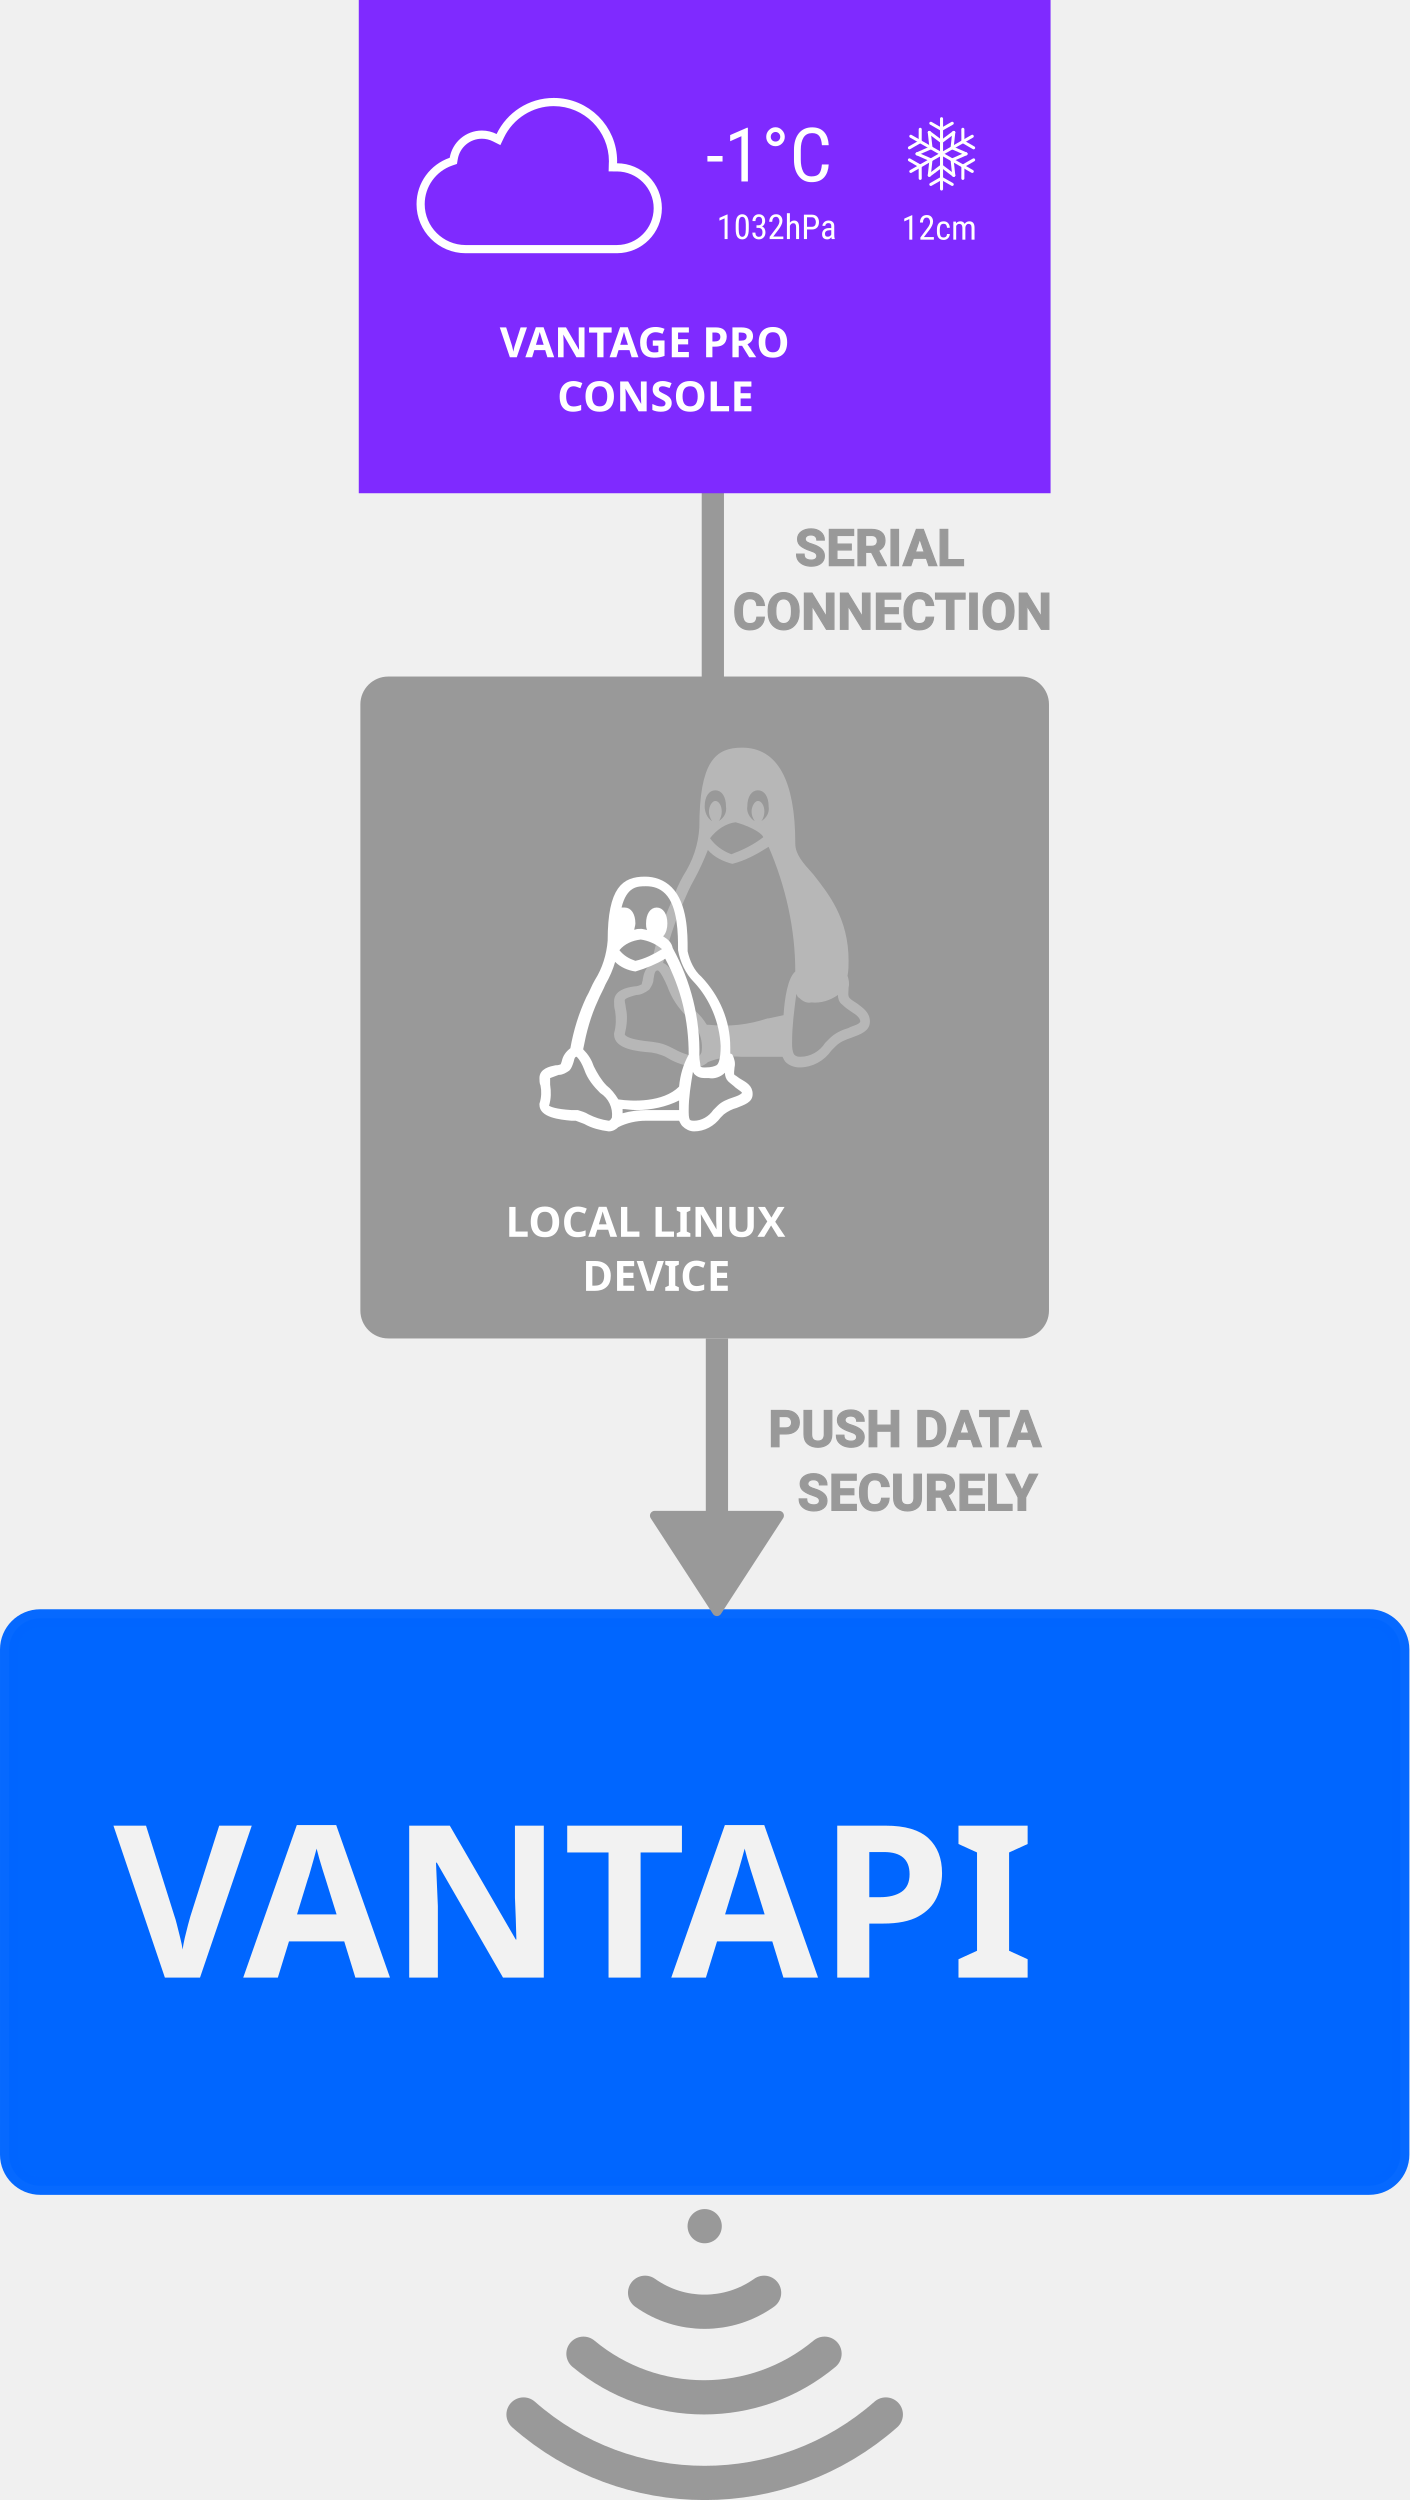
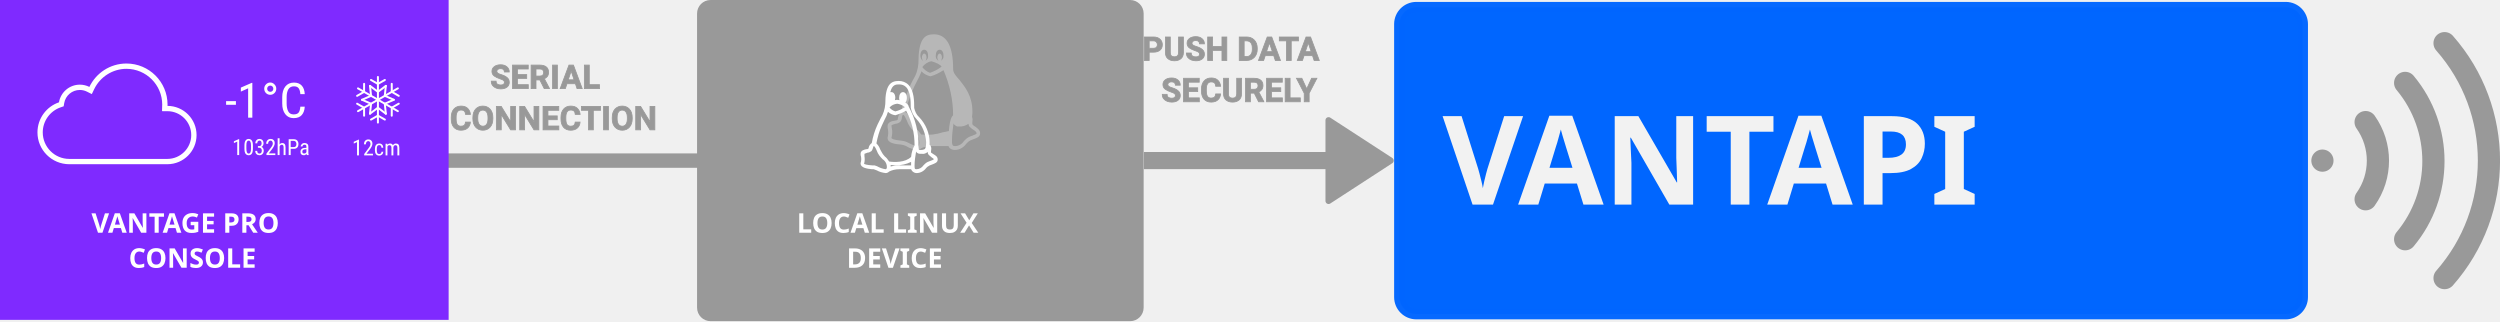
- <svg xmlns="http://www.w3.org/2000/svg" id="svg8" version="1.1" viewBox="0 0 213.675 379.031" height="379.031mm" width="213.675mm">
+ <svg xmlns="http://www.w3.org/2000/svg" id="svg8" version="1.1" viewBox="0 0 584.469 75.084" height="75.084mm" width="584.469mm">
  <defs id="defs2">
    <marker style="overflow:visible" id="Arrow1Lend" refX="0" refY="0" orient="auto">
      <path transform="matrix(-0.8,0,0,-0.8,-10,0)" style="fill:#000000;fill-opacity:1;fill-rule:evenodd;stroke:#000000;stroke-width:1pt;stroke-opacity:1" d="M 0,0 5,-5 -12.5,0 5,5 Z" id="path1141" />
    </marker>
  </defs>
-   <g transform="translate(2.938793,5.598497)" id="layer1">
-     <g id="g4639-3" transform="translate(-0.6207267,-135.9744)">
+   <g transform="translate(-44.04766,5.598497)" id="layer1">
+     <g id="g4639-3" transform="matrix(0,1,-1.508123,0,505.3687,-73.81338)">
      <path style="fill:#999999;stroke:#999999;stroke-width:3.373;stroke-linecap:butt;stroke-linejoin:miter;stroke-miterlimit:4;stroke-dasharray:none;stroke-opacity:1" d="m 105.757,197.314 v 39.318" id="path1136-0" />
    </g>
-     <text id="text4705" y="77.762" x="105.136" style="font-style:normal;font-variant:normal;font-weight:bold;font-stretch:normal;font-size:7.726px;line-height:1.25;font-family:Roboto;-inkscape-font-specification:'Roboto, Bold';font-variant-ligatures:normal;font-variant-caps:normal;font-variant-numeric:normal;font-feature-settings:normal;text-align:center;letter-spacing:0px;word-spacing:0px;writing-mode:lr-tb;text-anchor:middle;fill:#999999;fill-opacity:1;stroke:#999999;stroke-width:0.193" xml:space="preserve">
-       <tspan id="tspan4707" style="font-style:normal;font-variant:normal;font-weight:bold;font-stretch:normal;font-size:7.726px;font-family:Roboto;-inkscape-font-specification:'Roboto, Bold';font-variant-ligatures:normal;font-variant-caps:normal;font-variant-numeric:normal;font-feature-settings:normal;text-align:center;writing-mode:lr-tb;text-anchor:middle;fill:#999999;stroke:#999999;stroke-width:0.193" y="77.762" x="105.136"> </tspan>
-       <tspan id="tspan4693" style="font-style:normal;font-variant:normal;font-weight:bold;font-stretch:normal;font-size:7.726px;font-family:Roboto;-inkscape-font-specification:'Roboto, Bold';font-variant-ligatures:normal;font-variant-caps:normal;font-variant-numeric:normal;font-feature-settings:normal;text-align:center;writing-mode:lr-tb;text-anchor:middle;fill:#999999;stroke:#999999;stroke-width:0.193" y="77.762" x="105.136" />
-       <tspan id="tspan4695" style="font-style:normal;font-variant:normal;font-weight:bold;font-stretch:normal;font-size:7.726px;font-family:Roboto;-inkscape-font-specification:'Roboto, Bold';font-variant-ligatures:normal;font-variant-caps:normal;font-variant-numeric:normal;font-feature-settings:normal;text-align:center;writing-mode:lr-tb;text-anchor:middle;fill:#999999;stroke:#999999;stroke-width:0.193" y="77.762" x="105.136" />
-       <tspan id="tspan4697" style="font-style:normal;font-variant:normal;font-weight:bold;font-stretch:normal;font-size:7.726px;font-family:Roboto;-inkscape-font-specification:'Roboto, Bold';font-variant-ligatures:normal;font-variant-caps:normal;font-variant-numeric:normal;font-feature-settings:normal;text-align:center;writing-mode:lr-tb;text-anchor:middle;fill:#999999;stroke:#999999;stroke-width:0.193" y="77.762" x="105.136" />
-       <tspan id="tspan4699" style="font-style:normal;font-variant:normal;font-weight:bold;font-stretch:normal;font-size:7.726px;font-family:Roboto;-inkscape-font-specification:'Roboto, Bold';font-variant-ligatures:normal;font-variant-caps:normal;font-variant-numeric:normal;font-feature-settings:normal;text-align:center;writing-mode:lr-tb;text-anchor:middle;fill:#999999;stroke:#999999;stroke-width:0.193" y="77.762" x="105.136" />
-       <tspan id="tspan4701" style="font-style:normal;font-variant:normal;font-weight:bold;font-stretch:normal;font-size:7.726px;font-family:Roboto;-inkscape-font-specification:'Roboto, Bold';font-variant-ligatures:normal;font-variant-caps:normal;font-variant-numeric:normal;font-feature-settings:normal;text-align:center;writing-mode:lr-tb;text-anchor:middle;fill:#999999;stroke:#999999;stroke-width:0.193" y="77.762" x="105.136" />
-     </text>
-     <g id="g4628">
-       <rect style="opacity:1;fill:#999999;fill-opacity:1;stroke:#ffffff;stroke-width:0;stroke-linecap:round;stroke-linejoin:round;stroke-miterlimit:10;stroke-dasharray:none;stroke-opacity:0.973" id="rect1056" width="104.405" height="100.351" x="51.696" y="96.974" ry="4.226" />
-       <g id="g4618">
-         <text id="text823" y="181.918" x="103.993" style="font-style:normal;font-weight:normal;font-size:6.35px;line-height:1.25;font-family:sans-serif;letter-spacing:0px;word-spacing:0px;fill:#ffffff;fill-opacity:1;stroke:none;stroke-width:0.132" xml:space="preserve">
-           <tspan id="tspan825" style="font-style:normal;font-variant:normal;font-weight:bold;font-stretch:normal;font-size:6.35px;font-family:Raleway;-inkscape-font-specification:'Raleway Bold';text-align:center;text-anchor:middle;fill:#ffffff;fill-opacity:1;stroke-width:0.132" y="181.918" x="103.993">LOCAL LINUX</tspan>
-           <tspan id="tspan1101" style="font-style:normal;font-variant:normal;font-weight:bold;font-stretch:normal;font-size:6.35px;font-family:Raleway;-inkscape-font-specification:'Raleway Bold';text-align:center;text-anchor:middle;fill:#ffffff;fill-opacity:1;stroke-width:0.132" y="190.115" x="103.993">DEVICE</tspan>
-         </text>
-         <g transform="matrix(1.616109,0,0,1.616109,65.91998,98.05755)" id="Linux" style="fill:#ffffff">
+     <g id="g926" transform="translate(50.67112)">
+       <rect style="opacity:1;fill:#999999;fill-opacity:1;stroke:#ffffff;stroke-width:0;stroke-linecap:round;stroke-linejoin:round;stroke-miterlimit:10;stroke-dasharray:none;stroke-opacity:0.973" id="rect1056" width="104.405" height="75.084" x="156.341" y="-5.598" ry="3.162" />
+       <text xml:space="preserve" style="font-style:normal;font-weight:normal;font-size:6.35px;line-height:1.25;font-family:sans-serif;letter-spacing:0px;word-spacing:0px;fill:#ffffff;fill-opacity:1;stroke:none;stroke-width:0.132" x="208.301" y="48.81" id="text823">
+         <tspan x="208.301" y="48.81" style="font-style:normal;font-variant:normal;font-weight:bold;font-stretch:normal;font-size:6.35px;font-family:Raleway;-inkscape-font-specification:'Raleway Bold';text-align:center;text-anchor:middle;fill:#ffffff;fill-opacity:1;stroke-width:0.132" id="tspan825">LOCAL LINUX</tspan>
+         <tspan x="208.301" y="57.007" style="font-style:normal;font-variant:normal;font-weight:bold;font-stretch:normal;font-size:6.35px;font-family:Raleway;-inkscape-font-specification:'Raleway Bold';text-align:center;text-anchor:middle;fill:#ffffff;fill-opacity:1;stroke-width:0.132" id="tspan1101">DEVICE</tspan>
+       </text>
+       <g style="fill:#ffffff" id="Linux" transform="matrix(0.9012786,0,0,0.9012786,179.4991,18.85861)">
+         <g transform="translate(8.72613,-24.23925)" id="g895">
          <path style="opacity:0.3;fill:#ffffff;enable-background:new" class="st0" d="M 37.8,30 C 37.5,29.8 37.3,29.7 37.1,29.5 36.9,29.3 37,28.9 37,28.5 37.1,28.1 37,27.7 36.9,27.4 37,26.9 37,26.4 37,26 37,22 35.1,19.7 33.7,17.9 32.7,16.8 32,16 32,15 32,9 30.3,6 27,6 c -2.5,0 -4,1.3 -4,7.5 -0.1,1.6 -0.6,3.1 -1.5,4.5 -0.4,0.7 -0.7,1.4 -1,2.2 -0.9,2 -1.6,4 -2,6.1 -0.5,0.3 -0.7,0.8 -0.8,1.4 0,0.2 -0.1,0.3 -0.1,0.5 -0.2,0.1 -0.4,0.2 -0.7,0.2 -0.8,0.1 -1.9,0.4 -1.9,1.4 0,0.3 0,0.6 0.1,0.9 0.1,0.7 0.1,1.4 -0.1,2.1 0,0 0,0.1 0,0.1 0,1.4 2.2,1.6 3.5,1.7 l 0.5,0.1 c 0.3,0.1 0.7,0.2 1,0.4 0.8,0.5 1.8,0.8 2.7,0.9 0.4,0 0.7,-0.2 1,-0.4 l 0.1,-0.1 c 1,-0.4 2.1,-0.6 3.1,-0.5 h 3.9 c 0.1,0.2 0.2,0.4 0.3,0.5 0.3,0.3 0.8,0.5 1.3,0.5 1.2,0 2.3,-0.6 3,-1.6 L 35.8,34 c 0.4,-0.4 0.9,-0.6 1.5,-0.8 C 38.1,32.9 39,32.6 39,31.7 39,30.8 38.3,30.4 37.8,30 Z M 28.5,10 c 0.6,0 1,0.6 1,1.5 0.1,0.6 -0.2,1.1 -0.7,1.4 0.2,-0.2 0.3,-0.6 0.3,-0.9 0,-0.6 -0.3,-1 -0.6,-1 -0.3,0 -0.6,0.5 -0.6,1 0,0.3 0.1,0.6 0.3,0.9 -0.5,-0.3 -0.8,-0.9 -0.7,-1.4 0,-0.9 0.4,-1.5 1,-1.5 z m 0.5,4.4 c -0.9,0.7 -1.9,1.2 -3,1.6 -0.8,-0.3 -1.5,-0.8 -2,-1.5 0.6,-0.8 1.5,-1.4 2.4,-1.5 1.1,0.3 2.4,0.9 2.6,1.4 z M 24.5,10 c 0.6,0 1,0.6 1,1.5 0.1,0.6 -0.2,1.1 -0.7,1.4 0.2,-0.2 0.3,-0.6 0.3,-0.9 0,-0.6 -0.3,-1 -0.6,-1 -0.3,0 -0.6,0.5 -0.6,1 0,0.3 0.1,0.6 0.3,0.9 -0.5,-0.3 -0.7,-0.9 -0.7,-1.4 0,-0.9 0.4,-1.5 1,-1.5 z M 23.2,34.6 C 23.1,34.8 23,35 22.8,35 22,34.9 21.2,34.6 20.5,34.2 20.1,34 19.7,33.8 19.2,33.7 l -0.6,-0.1 c -2.1,-0.2 -2.5,-0.5 -2.6,-0.7 0.2,-0.8 0.3,-1.7 0.1,-2.5 0,-0.2 -0.1,-0.5 -0.1,-0.7 0,-0.2 0.7,-0.4 1.1,-0.5 0.4,0 0.8,-0.2 1.2,-0.5 0.2,-0.3 0.4,-0.6 0.4,-1 0.1,-0.7 0.2,-0.8 0.4,-0.8 0.2,0 0.7,1 0.9,1.5 0.4,1.1 1,2 1.8,2.8 1.1,0.9 1.6,2.2 1.4,3.4 z m 7.7,-3.5 c -0.5,0.1 -0.9,0.2 -1.4,0.3 H 29.4 C 27.6,32 25.8,32.2 23.9,32 H 23.7 C 23.4,31.5 23,31 22.5,30.6 21.8,29.9 21.3,29.1 21,28.2 c -0.4,-0.9 -0.8,-1.8 -1.4,-2 0.5,-2 1.1,-3.9 1.9,-5.7 0.3,-0.7 0.6,-1.4 1,-2.1 0.5,-0.9 0.9,-1.8 1.3,-2.8 0.6,0.7 1.5,1.1 2.3,1.3 1.2,-0.3 2.3,-0.9 3.4,-1.6 C 31.1,19 32,23 32,27 c -0.7,0.6 -1,2.5 -1.1,4.1 z m 6.1,1.2 c -0.7,0.2 -1.3,0.5 -1.8,1 l -0.4,0.4 c -0.5,0.8 -1.4,1.3 -2.3,1.3 -0.2,0 -0.4,0 -0.6,-0.2 -0.2,-0.3 -0.2,-0.8 -0.2,-1 0,-0.1 0,-0.1 0,-0.2 0,-1.5 0.2,-3 0.4,-4.5 0.1,0.2 0.1,0.3 0.3,0.4 0.3,0.3 0.7,0.5 1.1,0.4 0.9,0.1 1.8,-0.2 2.5,-0.7 0,0.3 0.1,0.7 0.4,0.9 0.3,0.3 0.6,0.5 0.9,0.7 0.5,0.3 0.8,0.6 0.8,0.9 C 38,32 37.3,32.1 37,32.3 Z" id="path1062" />
          <path style="fill:#ffffff" class="st1" d="m 26.9,37.1 c -0.2,-0.1 -0.4,-0.3 -0.6,-0.4 -0.1,-0.1 0,-0.5 0,-0.7 0.1,-0.4 0,-0.8 -0.2,-1.2 0,0 -0.1,-0.1 -0.2,-0.1 0,-0.2 0,-0.4 0,-0.6 0,-2.5 -1,-4.8 -2.7,-6.6 -0.7,-0.6 -1.1,-1.5 -1.3,-2.4 v -0.2 c 0,-1.4 0,-4.3 -1.5,-5.8 -0.7,-0.7 -1.6,-1 -2.5,-1 -2.1,0 -3.5,1 -3.5,6 -0.1,1.3 -0.5,2.6 -1.2,3.7 -0.3,0.5 -0.5,1.1 -0.8,1.6 -0.7,1.5 -1.2,3.1 -1.5,4.8 -0.4,0.3 -0.7,0.7 -0.8,1.2 L 10,35.7 C 9.8,35.8 9.6,35.8 9.5,35.8 9,35.9 8,36.1 8,37 c 0,0.2 0,0.5 0.1,0.7 0.1,0.5 0.1,1.1 -0.1,1.7 0,0 0,0.1 0,0.1 0,1.2 1.9,1.4 3,1.5 h 0.4 c 0.3,0.1 0.5,0.2 0.8,0.3 0.7,0.4 1.5,0.6 2.3,0.7 0.4,0 0.7,-0.2 0.9,-0.4 v 0 C 16.2,41.2 17.1,41 18,41 h 3.1 c 0.1,0.2 0.2,0.4 0.3,0.5 0.3,0.3 0.7,0.5 1.1,0.5 1,0 1.9,-0.5 2.5,-1.3 l 0.3,-0.3 c 0.4,-0.3 0.8,-0.5 1.2,-0.6 0.7,-0.3 1.5,-0.5 1.5,-1.3 0,-0.8 -0.6,-1.1 -1.1,-1.4 z M 18,19 c 0.7,0 1.3,0.2 1.8,0.7 1.2,1.2 1.2,3.9 1.2,5.1 V 25 c 0.2,1.1 0.7,2.2 1.5,3 1.5,1.6 2.4,3.8 2.5,6 0,1.2 -0.2,1.7 -0.4,1.8 -0.2,0.1 -0.5,0.2 -1,0.2 H 23.4 C 23.3,36 23.2,36 23.1,35.9 23.1,35.6 23,35.3 23,35 23.1,31.4 22.2,27.9 20.5,24.8 20.4,24.3 20.1,24 19.6,23.7 19.9,23.4 20,22.9 20,22.5 20,21.6 19.6,21 19,21 c -0.6,0 -1,0.6 -1,1.5 0,0.2 0,0.4 0.1,0.6 L 17.6,23 h -0.1 c -0.2,0 -0.4,0 -0.6,0.1 0,-0.2 0.1,-0.4 0.1,-0.6 0,-0.9 -0.4,-1.5 -1,-1.5 -0.1,0 -0.2,0 -0.3,0 0.5,-2 1.5,-2 2.3,-2 z m -0.5,5 c 0.7,0.1 1.4,0.4 2,0.9 -0.8,0.5 -1.6,0.9 -2.5,1.1 -0.6,-0.2 -1.1,-0.5 -1.5,-1 0.5,-0.6 1.2,-0.9 2,-1 z m -4,5.7 c 0.2,-0.5 0.5,-1 0.7,-1.5 0.4,-0.7 0.7,-1.4 0.9,-2.1 0.5,0.5 1.2,0.8 1.9,0.9 1,-0.3 2,-0.7 2.8,-1.2 1.5,2.8 2.2,5.8 2.2,9 -0.5,0.9 -0.8,1.9 -0.9,3 -1.5,1.5 -4.4,1.4 -5.7,1.2 -0.3,-0.5 -0.7,-1 -1.1,-1.3 -0.5,-0.5 -0.9,-1.2 -1.2,-1.8 -0.2,-0.6 -0.5,-1.1 -1,-1.6 0.3,-1.6 0.7,-3.1 1.4,-4.6 z m 1,11.3 C 13.8,40.9 13.2,40.7 12.6,40.4 12.3,40.2 11.9,40.1 11.6,40 H 11 C 9.5,39.9 9.1,39.7 8.9,39.6 9.1,38.9 9.1,38.3 9,37.6 9,37.4 9,37.2 9,37 c 0.3,-0.1 0.5,-0.2 0.8,-0.3 0.4,0 0.7,-0.2 1,-0.4 0.2,-0.2 0.3,-0.5 0.4,-0.8 0.1,-0.5 0.2,-0.5 0.3,-0.5 0.3,0.3 0.5,0.7 0.7,1.2 0.3,0.9 0.9,1.6 1.5,2.2 0.8,0.5 1.2,1.4 1.1,2.3 -0.1,0.2 -0.2,0.3 -0.3,0.3 z m 1.3,-0.7 c 0,-0.1 0,-0.3 0,-0.4 0.3,0 0.8,0.1 1.3,0.1 1.4,0 2.8,-0.3 4,-0.9 0,0.5 0,0.8 0,0.9 H 18 c -0.7,0 -1.5,0.1 -2.2,0.3 z m 10.4,-1.5 c -0.6,0.2 -1.1,0.4 -1.5,0.8 L 24.3,40 c -0.4,0.6 -1.1,1 -1.8,1 -0.1,0 -0.3,0 -0.4,-0.1 C 22,40.7 22,40.3 22,40.2 22,40.1 22,40 22,40 c 0,-1.2 0.2,-2.4 0.4,-3.6 0,0.1 0.1,0.1 0.1,0.2 0.3,0.3 0.6,0.4 1,0.4 h 0.4 c 0.5,0.1 1.1,-0.1 1.5,-0.5 0,0.3 0.1,0.6 0.3,0.8 0.2,0.2 0.5,0.4 0.7,0.6 0.4,0.3 0.6,0.4 0.6,0.5 -0.2,0.2 -0.5,0.3 -0.8,0.4 z" id="path1064" />
        </g>
      </g>
    </g>
-     <g id="g4610" transform="translate(-1.237621,-10.40144)">
+     <g id="g4610" transform="translate(-8.645955,-10.40144)">
      <rect style="opacity:0;fill:#5f8dd3;fill-opacity:1;stroke:#000000;stroke-width:0;stroke-linecap:round;stroke-linejoin:round;stroke-miterlimit:10;stroke-dasharray:none;stroke-opacity:0.973" id="rect815" width="71.914" height="46.589" x="57.421" y="9.82" rx="0.619" ry="0.619" />
      <rect style="opacity:1;fill:#7f2aff;fill-opacity:1;stroke:#5f8dd3;stroke-width:0;stroke-linecap:round;stroke-linejoin:round;stroke-miterlimit:10;stroke-dasharray:none;stroke-opacity:0.973" id="rect819" width="104.885" height="74.781" x="52.694" y="4.803" rx="0" ry="6.592" />
      <text xml:space="preserve" style="font-style:normal;font-weight:normal;font-size:9.493px;line-height:1.25;font-family:sans-serif;letter-spacing:0px;word-spacing:0px;fill:#000000;fill-opacity:1;stroke:none;stroke-width:0.237" x="105.284" y="32.309" id="text937">
        <tspan id="tspan935" x="105.284" y="32.309" style="font-style:normal;font-variant:normal;font-weight:normal;font-stretch:normal;font-size:11.392px;font-family:'Roboto Condensed';-inkscape-font-specification:'Roboto Condensed, ';fill:#ffffff;stroke-width:0.237">-1°C</tspan>
      </text>
      <text xml:space="preserve" style="font-style:normal;font-weight:normal;font-size:4.344px;line-height:1.25;font-family:sans-serif;letter-spacing:0px;word-spacing:0px;fill:#000000;fill-opacity:1;stroke:none;stroke-width:0.109" x="106.97" y="41.051" id="text937-6">
        <tspan id="tspan935-0" x="106.97" y="41.051" style="font-style:normal;font-variant:normal;font-weight:normal;font-stretch:normal;font-size:5.212px;font-family:'Roboto Condensed';-inkscape-font-specification:'Roboto Condensed, ';fill:#ffffff;stroke-width:0.109">1032hPa</tspan>
      </text>
      <g id="Snowflake" transform="matrix(0.4635638,0,0,0.4635638,135.4845,22.56556)" style="fill:none;stroke:#ffffff">
        <g id="g1000" style="fill:none;stroke:#ffffff">
          <polyline id="polyline968" style="fill:none;stroke:#ffffff;stroke-linecap:round;stroke-linejoin:round" points="8,19 12,16 16,19.03   " />
          <polyline id="polyline970" style="fill:none;stroke:#ffffff;stroke-linecap:round;stroke-linejoin:round" points="8.5,22 12,20 15.5,22   " />
          <line id="line972" y2="23.5" y1="0.5" x2="12" x1="12" style="fill:none;stroke:#ffffff;stroke-linecap:round;stroke-linejoin:round" />
          <polyline id="polyline974" style="fill:none;stroke:#ffffff;stroke-linecap:round;stroke-linejoin:round" points="16,5 12,8 8,5   " />
          <polyline id="polyline976" style="fill:none;stroke:#ffffff;stroke-linecap:round;stroke-linejoin:round" points="15.5,2 12,4 8.5,2   " />
          <polyline id="polyline978" style="fill:none;stroke:#ffffff;stroke-linecap:round;stroke-linejoin:round" points="16,19.03 15.46,14 20,12   " />
          <polyline id="polyline980" style="fill:none;stroke:#ffffff;stroke-linecap:round;stroke-linejoin:round" points="8,5 8.54,10 4,12   " />
          <polyline id="polyline982" style="fill:none;stroke:#ffffff;stroke-linecap:round;stroke-linejoin:round" points="20,12 15.46,10 16,5   " />
          <polyline id="polyline984" style="fill:none;stroke:#ffffff;stroke-linecap:round;stroke-linejoin:round" points="4,12 8.54,14 8,19   " />
          <g id="g998" style="fill:none;stroke:#ffffff">
            <polyline id="polyline986" style="fill:none;stroke:#ffffff;stroke-linecap:round;stroke-linejoin:round" points="18.97,20.03 18.99,16      22.5,13.97    " />
            <line id="line988" y2="17.75" y1="6.25" x2="22.05" x1="1.95" style="fill:none;stroke:#ffffff;stroke-linecap:round;stroke-linejoin:round" />
            <polyline id="polyline990" style="fill:none;stroke:#ffffff;stroke-linecap:round;stroke-linejoin:round" points="5.03,3.97 5.01,8 1.5,10.03         " />
            <polyline id="polyline992" style="fill:none;stroke:#ffffff;stroke-linecap:round;stroke-linejoin:round" points="22.5,10.03 18.99,8 18.97,3.97         " />
            <line id="line994" y2="6.25" y1="17.75" x2="22.05" x1="1.95" style="fill:none;stroke:#ffffff;stroke-linecap:round;stroke-linejoin:round" />
            <polyline id="polyline996" style="fill:none;stroke:#ffffff;stroke-linecap:round;stroke-linejoin:round" points="1.5,13.97 5.01,16 5.03,20.03         " />
          </g>
        </g>
      </g>
      <text xml:space="preserve" style="font-style:normal;font-weight:normal;font-size:4.312px;line-height:1.25;font-family:sans-serif;letter-spacing:0px;word-spacing:0px;fill:#000000;fill-opacity:1;stroke:none;stroke-width:0.108" x="134.988" y="41.137" id="text937-6-0">
        <tspan id="tspan935-0-0" x="134.988" y="41.137" style="font-style:normal;font-variant:normal;font-weight:normal;font-stretch:normal;font-size:5.175px;font-family:'Roboto Condensed';-inkscape-font-specification:'Roboto Condensed, ';fill:#ffffff;stroke-width:0.108">12cm</tspan>
      </text>
      <path id="path1046" d="m 82.249,20.894 c 4.616,0 8.37,3.754 8.37,8.37 0,0.025 -0.003,0.052 -0.005,0.077 -0.004,0.062 -0.008,0.123 -0.009,0.186 l -0.031,1.265 1.267,0.005 c 3.067,0.009 5.563,2.512 5.563,5.579 0,3.059 -2.49,5.562 -5.551,5.578 l -0.271,0.001 H 68.884 c -3.416,-0.004 -6.195,-2.784 -6.195,-6.199 0,-2.646 1.684,-5.001 4.191,-5.861 l 0.698,-0.238 0.123,-0.727 c 0.304,-1.793 1.844,-3.095 3.663,-3.095 0.58,0 1.14,0.134 1.665,0.398 l 1.131,0.568 0.546,-1.141 c 1.386,-2.897 4.348,-4.768 7.546,-4.768 m 0,-1.24 c -3.824,0 -7.117,2.239 -8.664,5.472 -0.669,-0.337 -1.422,-0.53 -2.222,-0.53 -2.455,0 -4.488,1.786 -4.885,4.128 -2.923,1.003 -5.029,3.769 -5.029,7.033 0,4.106 3.328,7.435 7.434,7.439 h 22.977 v -0.001 c 3.75,-0.019 6.784,-3.064 6.784,-6.818 0,-3.76 -3.041,-6.808 -6.799,-6.819 0.002,-0.099 0.015,-0.195 0.015,-0.294 0,-5.308 -4.303,-9.61 -9.61,-9.61 z" style="fill:#ffffff;stroke-width:0.074" />
-       <text xml:space="preserve" style="font-style:normal;font-weight:normal;font-size:6.35px;line-height:1.25;font-family:sans-serif;letter-spacing:0px;word-spacing:0px;fill:#ffffff;fill-opacity:1;stroke:none;stroke-width:0.132" x="103.47" y="58.967" id="text823-9">
-         <tspan id="tspan821-2" x="103.47" y="58.967" style="font-style:normal;font-variant:normal;font-weight:bold;font-stretch:normal;font-size:6.35px;font-family:Raleway;-inkscape-font-specification:'Raleway Bold';text-align:center;text-anchor:middle;fill:#ffffff;stroke-width:0.132">VANTAGE PRO</tspan>
-         <tspan x="103.47" y="67.164" style="font-style:normal;font-variant:normal;font-weight:bold;font-stretch:normal;font-size:6.35px;font-family:Raleway;-inkscape-font-specification:'Raleway Bold';text-align:center;text-anchor:middle;fill:#ffffff;stroke-width:0.132" id="tspan825-2">CONSOLE</tspan>
+       <text xml:space="preserve" style="font-style:normal;font-weight:normal;font-size:6.35px;line-height:1.25;font-family:sans-serif;letter-spacing:0px;word-spacing:0px;fill:#ffffff;fill-opacity:1;stroke:none;stroke-width:0.132" x="103.47" y="59.205" id="text823-9">
+         <tspan id="tspan821-2" x="103.47" y="59.205" style="font-style:normal;font-variant:normal;font-weight:bold;font-stretch:normal;font-size:6.35px;font-family:Raleway;-inkscape-font-specification:'Raleway Bold';text-align:center;text-anchor:middle;fill:#ffffff;stroke-width:0.132">VANTAGE PRO</tspan>
+         <tspan x="103.47" y="67.402" style="font-style:normal;font-variant:normal;font-weight:bold;font-stretch:normal;font-size:6.35px;font-family:Raleway;-inkscape-font-specification:'Raleway Bold';text-align:center;text-anchor:middle;fill:#ffffff;stroke-width:0.132" id="tspan825-2">CONSOLE</tspan>
      </text>
    </g>
-     <text id="text1107" y="80.154" x="137.172" style="font-style:normal;font-variant:normal;font-weight:bold;font-stretch:normal;font-size:7.726px;line-height:1.25;font-family:Roboto;-inkscape-font-specification:'Roboto, Bold';font-variant-ligatures:normal;font-variant-caps:normal;font-variant-numeric:normal;font-feature-settings:normal;text-align:center;letter-spacing:0px;word-spacing:0px;writing-mode:lr-tb;text-anchor:middle;fill:#999999;fill-opacity:1;stroke:#999999;stroke-width:0.193" xml:space="preserve">
-       <tspan style="font-style:normal;font-variant:normal;font-weight:bold;font-stretch:normal;font-size:7.726px;font-family:Roboto;-inkscape-font-specification:'Roboto, Bold';font-variant-ligatures:normal;font-variant-caps:normal;font-variant-numeric:normal;font-feature-settings:normal;text-align:center;writing-mode:lr-tb;text-anchor:middle;fill:#999999;stroke:#999999;stroke-width:0.193" y="80.154" x="137.172" id="tspan1105">SERIAL</tspan>
-       <tspan id="tspan1109" style="font-style:normal;font-variant:normal;font-weight:bold;font-stretch:normal;font-size:7.726px;font-family:Roboto;-inkscape-font-specification:'Roboto, Bold';font-variant-ligatures:normal;font-variant-caps:normal;font-variant-numeric:normal;font-feature-settings:normal;text-align:center;writing-mode:lr-tb;text-anchor:middle;fill:#999999;stroke:#999999;stroke-width:0.193" y="89.812" x="137.172">CONNECTION</tspan>
+     <text id="text1107" y="15.105" x="178.238" style="font-style:normal;font-variant:normal;font-weight:bold;font-stretch:normal;font-size:7.726px;line-height:1.25;font-family:Roboto;-inkscape-font-specification:'Roboto, Bold';font-variant-ligatures:normal;font-variant-caps:normal;font-variant-numeric:normal;font-feature-settings:normal;text-align:center;letter-spacing:0px;word-spacing:0px;writing-mode:lr-tb;text-anchor:middle;fill:#999999;fill-opacity:1;stroke:#999999;stroke-width:0.193" xml:space="preserve">
+       <tspan style="font-style:normal;font-variant:normal;font-weight:bold;font-stretch:normal;font-size:7.726px;font-family:Roboto;-inkscape-font-specification:'Roboto, Bold';font-variant-ligatures:normal;font-variant-caps:normal;font-variant-numeric:normal;font-feature-settings:normal;text-align:center;writing-mode:lr-tb;text-anchor:middle;fill:#999999;stroke:#999999;stroke-width:0.193" y="15.105" x="178.238" id="tspan1105">SERIAL</tspan>
+       <tspan id="tspan1109" style="font-style:normal;font-variant:normal;font-weight:bold;font-stretch:normal;font-size:7.726px;font-family:Roboto;-inkscape-font-specification:'Roboto, Bold';font-variant-ligatures:normal;font-variant-caps:normal;font-variant-numeric:normal;font-feature-settings:normal;text-align:center;writing-mode:lr-tb;text-anchor:middle;fill:#999999;stroke:#999999;stroke-width:0.193" y="24.763" x="178.238">CONNECTION</tspan>
    </text>
-     <rect ry="4.72" y="239.762" x="-1.562" height="86.029" width="210.922" id="rect1111" style="opacity:1;fill:#0066ff;fill-opacity:1;stroke:#0066ff;stroke-width:2.753;stroke-linecap:round;stroke-linejoin:round;stroke-miterlimit:4;stroke-dasharray:none;stroke-opacity:0.973" />
-     <text id="text823-2" y="294.227" x="105.046" style="font-style:normal;font-weight:normal;font-size:32.255px;line-height:1.25;font-family:sans-serif;letter-spacing:0px;word-spacing:0px;fill:#f2f2f2;fill-opacity:1;stroke:none;stroke-width:0.672" xml:space="preserve">
-       <tspan id="tspan1101-5" style="font-style:normal;font-variant:normal;font-weight:bold;font-stretch:normal;font-size:32.255px;font-family:Raleway;-inkscape-font-specification:'Raleway Bold';text-align:center;text-anchor:middle;fill:#f2f2f2;fill-opacity:1;stroke-width:0.672" y="294.227" x="105.046">VANTAPI</tspan>
-     </text>
-     <g id="g4635">
-       <g id="g4639">
-         <path id="path1136" d="m 105.757,197.314 v 39.318" style="fill:#999999;stroke:#999999;stroke-width:3.373;stroke-linecap:butt;stroke-linejoin:miter;stroke-miterlimit:4;stroke-dasharray:none;stroke-opacity:1" />
-         <polygon style="fill:#999999;stroke:#999999;stroke-width:2;stroke-linejoin:round;stroke-miterlimit:10" transform="matrix(0,-0.7253571,0.7253571,0,94.15119,243.0487)" points="26,3 26,29 6,16 " stroke-miterlimit="10" id="polygon1552" />
+     <g id="g891" transform="translate(372.901,-245.36)">
+       <g id="g916">
+         <rect ry="3.934" y="241.465" x="-1.667" height="71.699" width="211.131" id="rect1111" style="opacity:1;fill:#0066ff;fill-opacity:1;stroke:#0066ff;stroke-width:2.514;stroke-linecap:round;stroke-linejoin:round;stroke-miterlimit:4;stroke-dasharray:none;stroke-opacity:0.973" />
+         <text id="text823-2" y="287.59" x="104.928" style="font-style:normal;font-weight:normal;font-size:28.945px;line-height:1.25;font-family:sans-serif;letter-spacing:0px;word-spacing:0px;fill:#f2f2f2;fill-opacity:1;stroke:none;stroke-width:0.603" xml:space="preserve">
+           <tspan id="tspan1101-5" style="font-style:normal;font-variant:normal;font-weight:bold;font-stretch:normal;font-size:28.945px;font-family:Raleway;-inkscape-font-specification:'Raleway Bold';text-align:center;text-anchor:middle;fill:#f2f2f2;fill-opacity:1;stroke-width:0.603" y="287.59" x="104.928">VANTAPI</tspan>
+         </text>
      </g>
-       <text xml:space="preserve" style="font-style:normal;font-variant:normal;font-weight:bold;font-stretch:normal;font-size:7.726px;line-height:1.25;font-family:Roboto;-inkscape-font-specification:'Roboto, Bold';font-variant-ligatures:normal;font-variant-caps:normal;font-variant-numeric:normal;font-feature-settings:normal;text-align:center;letter-spacing:0px;word-spacing:0px;writing-mode:lr-tb;text-anchor:middle;fill:#999999;fill-opacity:1;stroke:#999999;stroke-width:0.193" x="142.912" y="213.737" id="text1107-4">
-         <tspan x="142.912" y="213.737" style="font-style:normal;font-variant:normal;font-weight:bold;font-stretch:normal;font-size:7.726px;font-family:Roboto;-inkscape-font-specification:'Roboto, Bold';font-variant-ligatures:normal;font-variant-caps:normal;font-variant-numeric:normal;font-feature-settings:normal;text-align:center;writing-mode:lr-tb;text-anchor:middle;fill:#999999;stroke:#999999;stroke-width:0.193" id="tspan1589">PUSH DATA</tspan>
-         <tspan x="142.912" y="223.395" style="font-style:normal;font-variant:normal;font-weight:bold;font-stretch:normal;font-size:7.726px;font-family:Roboto;-inkscape-font-specification:'Roboto, Bold';font-variant-ligatures:normal;font-variant-caps:normal;font-variant-numeric:normal;font-feature-settings:normal;text-align:center;writing-mode:lr-tb;text-anchor:middle;fill:#999999;stroke:#999999;stroke-width:0.193" id="tspan1593">SECURELY</tspan>
+     </g>
+     <g id="g4635" transform="translate(223.3247,-134.2912)">
+       <g id="g4639" transform="rotate(-90,89.91537,182.7795)">
+         <path id="path1136" d="m 106.46,181.027 v 55.605" style="fill:#999999;stroke:#999999;stroke-width:4.011;stroke-linecap:butt;stroke-linejoin:miter;stroke-miterlimit:4;stroke-dasharray:none;stroke-opacity:1" />
+         <polygon style="fill:#999999;stroke:#999999;stroke-width:2;stroke-linejoin:round;stroke-miterlimit:10" transform="matrix(0,-0.7253571,0.7253571,0,94.85444,243.0487)" points="26,3 26,29 6,16 " stroke-miterlimit="10" id="polygon1552" />
+       </g>
+       <text xml:space="preserve" style="font-style:normal;font-variant:normal;font-weight:bold;font-stretch:normal;font-size:7.726px;line-height:1.25;font-family:Roboto;-inkscape-font-specification:'Roboto, Bold';font-variant-ligatures:normal;font-variant-caps:normal;font-variant-numeric:normal;font-feature-settings:normal;text-align:center;letter-spacing:0px;word-spacing:0px;writing-mode:lr-tb;text-anchor:middle;fill:#999999;fill-opacity:1;stroke:#999999;stroke-width:0.193" x="117.13" y="142.825" id="text1107-4">
+         <tspan x="117.13" y="142.825" style="font-style:normal;font-variant:normal;font-weight:bold;font-stretch:normal;font-size:7.726px;font-family:Roboto;-inkscape-font-specification:'Roboto, Bold';font-variant-ligatures:normal;font-variant-caps:normal;font-variant-numeric:normal;font-feature-settings:normal;text-align:center;writing-mode:lr-tb;text-anchor:middle;fill:#999999;stroke:#999999;stroke-width:0.193" id="tspan1589">PUSH DATA</tspan>
+         <tspan x="117.13" y="152.483" style="font-style:normal;font-variant:normal;font-weight:bold;font-stretch:normal;font-size:7.726px;font-family:Roboto;-inkscape-font-specification:'Roboto, Bold';font-variant-ligatures:normal;font-variant-caps:normal;font-variant-numeric:normal;font-feature-settings:normal;text-align:center;writing-mode:lr-tb;text-anchor:middle;fill:#999999;stroke:#999999;stroke-width:0.193" id="tspan1593">SECURELY</tspan>
      </text>
    </g>
-     <g transform="matrix(-2.595775,0,0,-2.595775,135.0478,383.8322)" id="g1615" style="fill:none;stroke:#999999;stroke-width:2;stroke-linecap:round;stroke-linejoin:round">
+     <g transform="matrix(0,2.595775,-2.595775,0,638.9163,0.8052526)" id="g1615" style="fill:none;stroke:#999999;stroke-width:2;stroke-linecap:round;stroke-linejoin:round">
      <path d="m 5,12.55 a 11,11 0 0 1 14.08,0" id="path1595" style="fill:none;stroke:#999999" />
      <path d="M 1.42,9 A 16,16 0 0 1 22.58,9" id="path1597" style="fill:none;stroke:#999999" />
      <path d="m 8.53,16.11 a 6,6 0 0 1 6.95,0" id="path1599" style="fill:none;stroke:#999999" />
      <line x1="12" x2="12" y1="20" y2="20" id="line1601" style="fill:none;stroke:#999999" />
    </g>
  </g>
  <style type="text/css" id="style1058">
	.st0{opacity:0.3;fill:#29ABE2;enable-background:new    ;}
	.st1{fill:#29ABE2;}
</style>
</svg>
